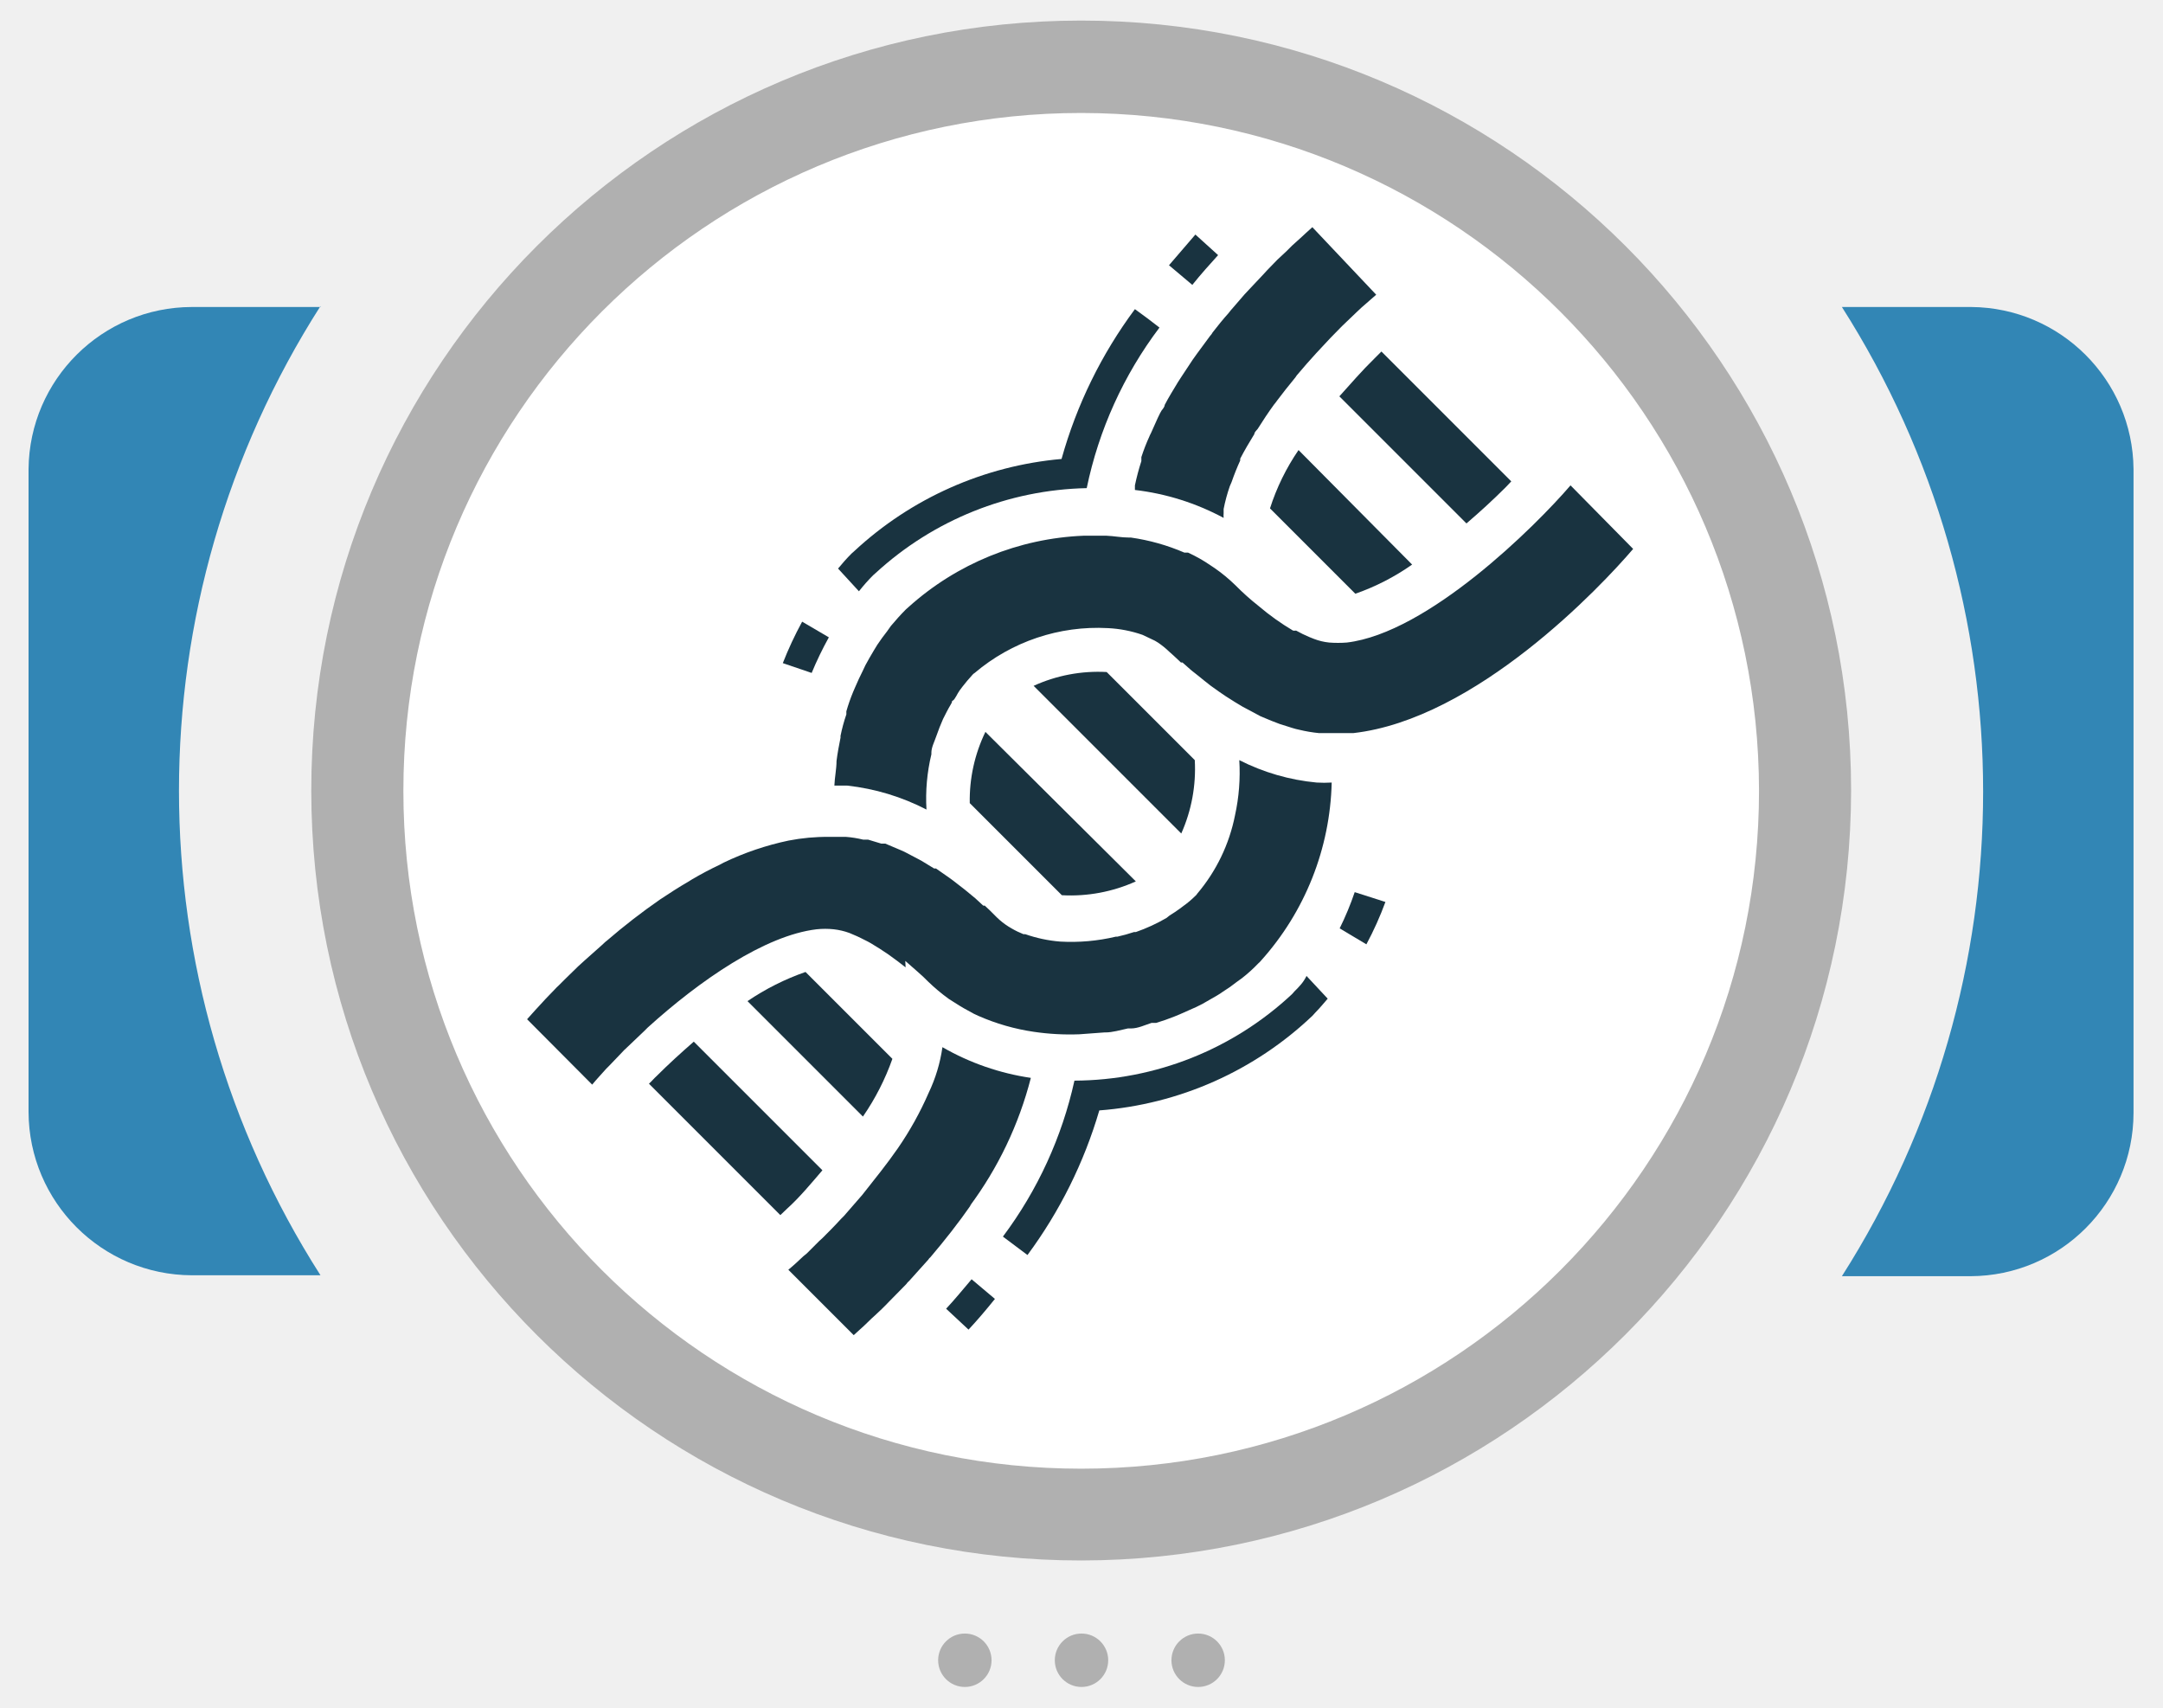
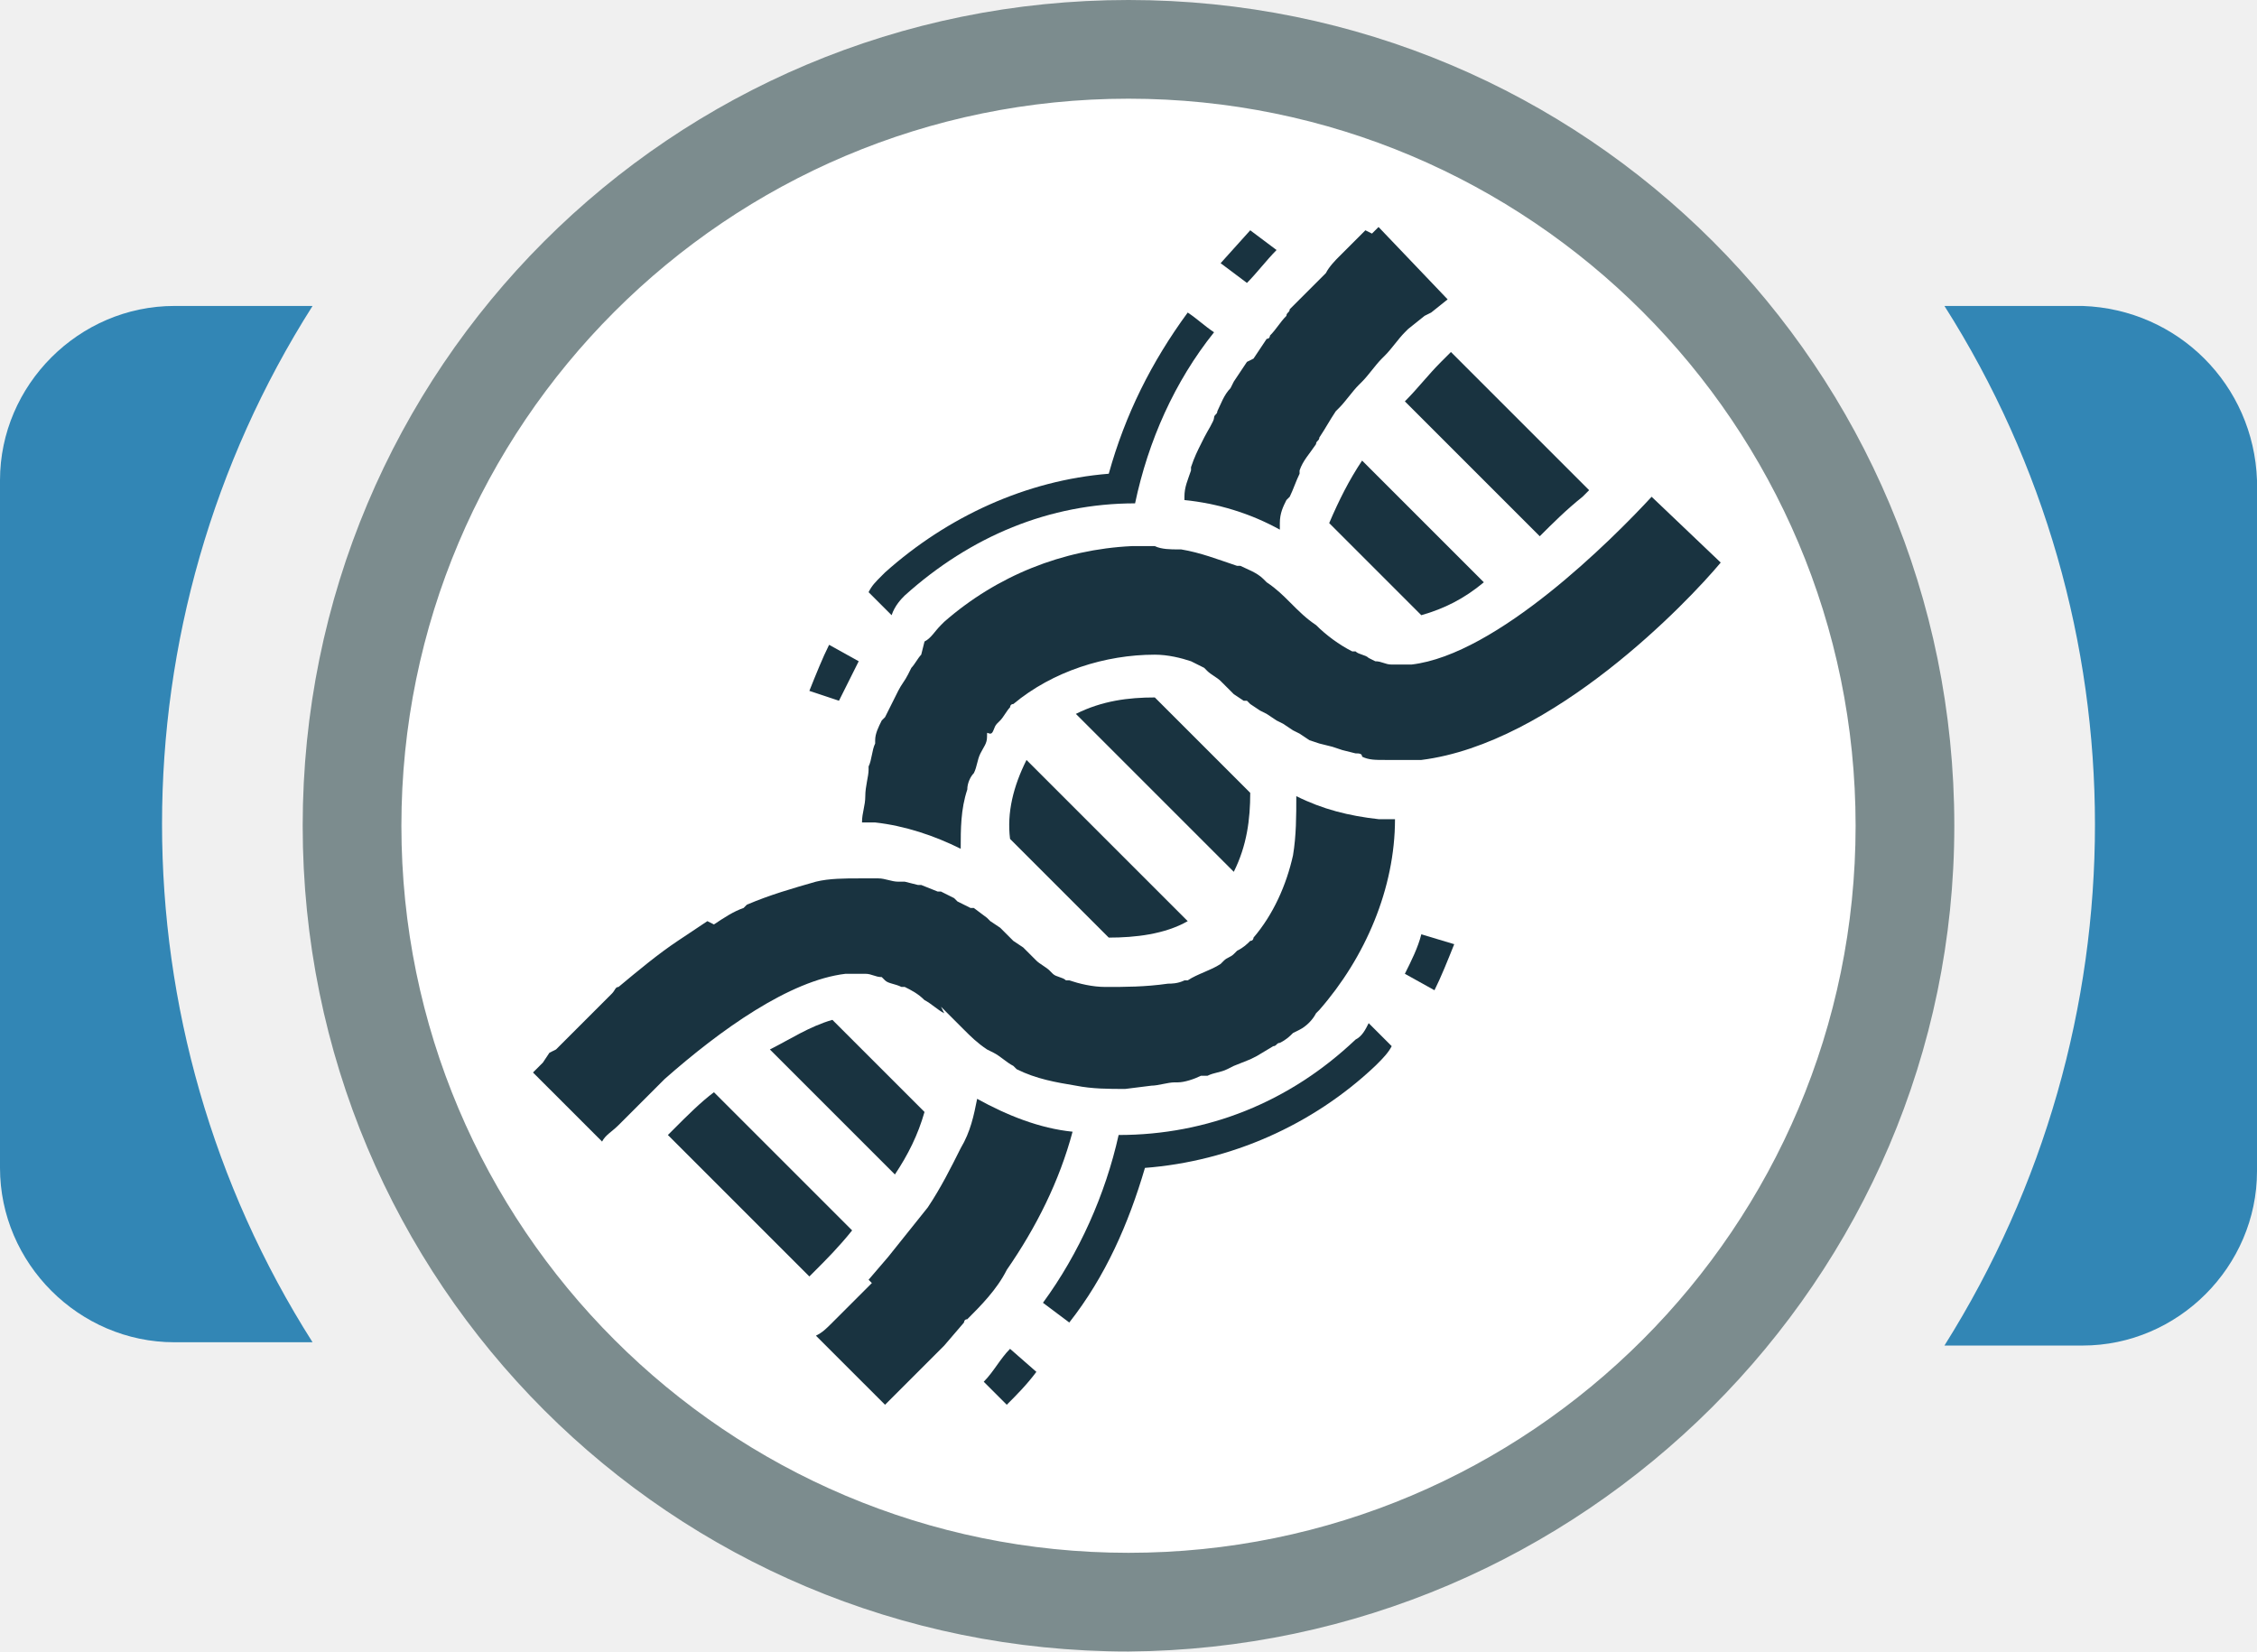
- <svg xmlns="http://www.w3.org/2000/svg" viewBox="0 0 70.46 55.63">
-   <defs>
-     <style>.cls-1{fill:#fff;}.cls-2{fill:#3286b5;}.cls-3{fill:#b0b0b0;}.cls-4{fill:#193340;}</style>
-   </defs>
-   <g id="EPS_BACK" data-name="EPS BACK">
-     <circle class="cls-1" cx="35.23" cy="25.75" r="23.72" />
-     <path class="cls-2" d="M10.44,10H6.25A5.33,5.33,0,0,0,.93,15.28V36.22a5.34,5.34,0,0,0,5.32,5.32h4.19a29.33,29.33,0,0,1,0-31.57Z" />
-     <path class="cls-2" d="M64.21,10H60a29.38,29.38,0,0,1,0,31.57h4.19a5.33,5.33,0,0,0,5.31-5.32V15.28A5.33,5.33,0,0,0,64.21,10Z" />
-     <path class="cls-3" d="M35.23,50.83A25.08,25.08,0,1,1,60.3,25.75,25.11,25.11,0,0,1,35.23,50.83Zm0-47.15A22.08,22.08,0,1,0,57.3,25.75,22.1,22.1,0,0,0,35.23,3.68Z" />
-     <circle class="cls-3" cx="31.43" cy="54.08" r="0.87" />
-     <circle class="cls-3" cx="35.23" cy="54.08" r="0.87" />
-     <circle class="cls-3" cx="39.03" cy="54.08" r="0.87" />
+ <svg xmlns="http://www.w3.org/2000/svg" version="1.1" id="Layer_1" x="0px" y="0px" viewBox="0 0 68.6 50.2" style="enable-background:new 0 0 68.6 50.2;" xml:space="preserve">
+   <style type="text/css">
+ 	.st0{fill:#FFFFFF;}
+ 	.st1{fill:#3286B5;}
+ 	.st2{fill:#7C8C8E;}
+ 	.st3{display:none;fill:#B0B0B0;}
+ 	.st4{fill:#193340;}
+ </style>
+   <g id="EPS_BACK">
+     <circle class="st0" cx="34.3" cy="25.1" r="23.7" />
+     <path class="st1" d="M9.5,9.3H5.3C2.4,9.3,0,11.7,0,14.6v20.9c0,2.9,2.4,5.3,5.3,5.3h4.2C3.4,31.2,3.4,18.9,9.5,9.3L9.5,9.3z" />
+     <path class="st1" d="M63.3,9.3h-4.2c6.1,9.6,6.1,21.9,0,31.6h4.2c2.9,0,5.3-2.4,5.3-5.3v-21C68.5,11.7,66.2,9.4,63.3,9.3z" />
+     <path class="st2" d="M34.3,50.2c-13.9,0-25.1-11.2-25.1-25.1C9.2,11.2,20.4,0,34.3,0c13.9,0,25.1,11.2,25.1,25.1c0,0,0,0,0,0   C59.4,38.9,48.1,50.1,34.3,50.2z M34.3,3c-12.2,0-22.1,9.9-22.1,22.1s9.9,22.1,22.1,22.1c12.2,0,22.1-9.9,22.1-22.1c0,0,0,0,0,0   C56.4,12.9,46.5,3,34.3,3z" />
+     <circle class="st3" cx="30.5" cy="53.4" r="0.9" />
+     <circle class="st3" cx="34.3" cy="53.4" r="0.9" />
+     <circle class="st3" cx="38.1" cy="53.4" r="0.9" />
  </g>
-   <g id="EPS_ICON" data-name="EPS ICON">
-     <path class="cls-4" d="M31.58,39.3a12,12,0,0,0,2-4.19,8.15,8.15,0,0,1-2.88-1,5.13,5.13,0,0,1-.45,1.49h0a10.72,10.72,0,0,1-1,1.8h0c-.36.52-.75,1-1.16,1.52h0l-.6.69-.1.1c-.2.22-.4.42-.6.62l0,0-.1.09-.41.41-.11.09c-.17.16-.33.31-.49.44l2.13,2.13.22-.2.1-.09.27-.26.11-.1c.14-.13.29-.27.44-.43h0l.57-.58a.52.52,0,0,1,.1-.11l.62-.69a.27.27,0,0,1,.07-.08c.45-.53.91-1.11,1.34-1.73Z" />
-     <path class="cls-4" d="M51.16,15.81c-1.16,1.35-4.65,4.81-7.29,5.12v0a3.82,3.82,0,0,1-.57,0,1.91,1.91,0,0,1-.5-.12l-.15-.06a4.25,4.25,0,0,1-.43-.21.31.31,0,0,1-.1,0A8.09,8.09,0,0,1,41,19.74h0a8.18,8.18,0,0,1-.76-.68,5.19,5.19,0,0,0-.68-.56l-.12-.08A4.88,4.88,0,0,0,38.7,18L38.58,18a6.81,6.81,0,0,0-1.74-.49h-.06c-.25,0-.49-.05-.74-.06h0c-.24,0-.49,0-.74,0h0a9.07,9.07,0,0,0-5.7,2.32l-.09.08h0c-.17.17-.33.35-.49.54l-.12.17c-.11.14-.22.29-.32.44l-.11.18c-.1.16-.19.33-.28.49l-.08.17c-.09.18-.18.37-.26.56l-.06.14a5.83,5.83,0,0,0-.22.63l0,.1a5.56,5.56,0,0,0-.19.7l0,.06c-.05.25-.1.51-.13.76v0c0,.26-.06.53-.07.8h0c.14,0,.28,0,.42,0a7.37,7.37,0,0,1,2.58.78,6.16,6.16,0,0,1,.16-1.8v-.05c0-.18.1-.36.16-.54v0c.07-.2.14-.38.22-.56h0c.08-.16.16-.32.25-.47s0-.09.07-.13.14-.22.22-.33l.09-.12c.1-.13.21-.26.32-.38h0a.27.27,0,0,1,.08-.07,6.19,6.19,0,0,1,4.34-1.46h0a4,4,0,0,1,1.13.22l0,0,.4.19.1.06a2.69,2.69,0,0,1,.37.3l.09.08,0,0,.12.11,0,0,.17.16.05,0,.26.23h0l.06.05.14.11.26.21.19.15.28.2.22.15.3.19.25.15.32.17.26.14.36.15.26.1.41.13a2,2,0,0,0,.23.06,4.64,4.64,0,0,0,.65.11h.38c.21,0,.42,0,.62,0l.11,0c4-.45,8.07-4.77,9.12-6Z" />
-     <path class="cls-4" d="M29.49,31.3l.41.36h0c.13.11.24.22.33.31h0a6.22,6.22,0,0,0,.68.57l.19.12c.2.13.41.25.62.36l.15.07a7,7,0,0,0,1.81.52,8.07,8.07,0,0,0,1.48.08l.81-.06H36c.25,0,.5-.08.74-.13l.1,0c.23,0,.45-.11.67-.18l.15,0q.3-.09.6-.21l.17-.07.54-.24.2-.1.47-.27a2.26,2.26,0,0,0,.2-.13,4.37,4.37,0,0,0,.44-.31l.18-.13a4.88,4.88,0,0,0,.53-.48h0a.6.6,0,0,0,.08-.08,9,9,0,0,0,2.31-5.81,4,4,0,0,1-.49,0,7,7,0,0,1-2.52-.73,6.5,6.5,0,0,1-.14,1.8A5.64,5.64,0,0,1,39,29.11a.27.27,0,0,1-.07.08h0a3.05,3.05,0,0,1-.38.32l-.12.09c-.1.07-.21.15-.33.22L38,29.9a5.75,5.75,0,0,1-1,.46l-.06,0a5.44,5.44,0,0,1-.54.15h-.05a6.3,6.3,0,0,1-1.82.16,4.54,4.54,0,0,1-1.13-.24l-.06,0a2.81,2.81,0,0,1-.39-.19l-.1-.06a2.28,2.28,0,0,1-.38-.3h0l-.09-.09,0,0-.13-.13,0,0-.17-.16-.05,0-.26-.24h0l-.34-.28-.09-.07-.31-.24-.11-.08-.43-.3-.06,0-.41-.25-.15-.08-.4-.21-.11-.05-.52-.22-.13,0-.43-.13-.16,0a3.44,3.44,0,0,0-.56-.09H27a6.52,6.52,0,0,0-1.31.12,9.31,9.31,0,0,0-2.12.72l-.13.07c-.3.14-.6.3-.89.47l-.13.08c-.31.18-.62.38-.92.58l0,0a20.72,20.72,0,0,0-1.73,1.34c-.07.05-.12.11-.18.16l-.54.48-.22.2-.44.43-.19.19a1.85,1.85,0,0,0-.14.14l-.28.29-.11.12-.24.26-.26.29,2.12,2.13c.14-.17.3-.34.46-.52l.09-.09.45-.47a.46.46,0,0,1,.07-.07l0,0,.63-.6.11-.11c1.7-1.54,3.82-3,5.5-3.2a2.63,2.63,0,0,1,.56,0,2.19,2.19,0,0,1,.51.12l.14.06c.15.06.3.14.46.22l.09.05c.19.11.39.24.58.37h0c.2.14.38.28.56.42" />
-     <path class="cls-4" d="M37.44,14.22a6.16,6.16,0,0,0-.26.67s0,.09,0,.13a7.69,7.69,0,0,0-.21.79l0,.15a8.07,8.07,0,0,1,2.89.91.77.77,0,0,1,0-.15s0-.1,0-.14a5.44,5.44,0,0,1,.2-.74l.06-.14A8,8,0,0,1,40.4,15l0-.06c.14-.27.3-.54.46-.8,0-.06.07-.12.11-.17.17-.27.34-.53.53-.79a1.47,1.47,0,0,0,.1-.13c.18-.24.37-.48.56-.71a.76.76,0,0,0,.08-.11c.21-.25.42-.49.64-.73l.14-.15c.21-.23.43-.46.64-.67l0,0,.08-.08.46-.44.16-.15.47-.41L42.75,7.4l0,0-.21.19-.14.13L42.09,8l-.18.18-.3.28c-.14.15-.29.29-.44.46h0l-.48.51-.15.16-.38.44a2.09,2.09,0,0,0-.14.17c-.18.2-.35.41-.52.63a.44.44,0,0,1-.08.11l-.42.57-.15.21-.37.56-.11.17c-.15.25-.3.49-.43.74,0,.06-.06.13-.1.18s-.2.4-.29.61S37.47,14.14,37.44,14.22Z" />
-     <path class="cls-4" d="M41.37,16.56l2.78,2.78A7.52,7.52,0,0,0,46,18.39L42.3,14.66A7.28,7.28,0,0,0,41.37,16.56Z" />
-     <path class="cls-4" d="M43.63,12.91l4.14,4.14c.42-.36.85-.75,1.28-1.18l.18-.19L45,11.45l-.22.22C44.36,12.08,44,12.5,43.63,12.91Z" />
-     <path class="cls-4" d="M38.92,24.76l-2.87-2.87a5.06,5.06,0,0,0-2.38.45l4.81,4.81A5.16,5.16,0,0,0,38.92,24.76Z" />
-     <path class="cls-4" d="M26.79,38.12,22.6,33.93c-.4.35-.81.72-1.21,1.12-.09.08-.16.17-.25.25l4.28,4.28.22-.21C26.05,39,26.43,38.54,26.79,38.12Z" />
-     <path class="cls-4" d="M29.07,34.49l-2.83-2.83a8.11,8.11,0,0,0-1.89.95l3.76,3.76A8,8,0,0,0,29.07,34.49Z" />
-     <path class="cls-4" d="M31.59,26.16l3,3A5.16,5.16,0,0,0,37,28.71L32.1,23.84A5.11,5.11,0,0,0,31.59,26.16Z" />
-     <path class="cls-4" d="M28.44,18.74h0l.09-.08a10.49,10.49,0,0,1,6.87-2.76,13.08,13.08,0,0,1,2.37-5.23c-.28-.22-.51-.39-.8-.6a14.89,14.89,0,0,0-2.39,4.88,11.38,11.38,0,0,0-6.75,3l-.09.08c-.16.16-.3.32-.44.49l.68.74C28.13,19.07,28.28,18.9,28.44,18.74Z" />
-     <path class="cls-4" d="M39.68,8.31l-.74-.67-.86,1,.76.64C39.12,8.93,39.4,8.62,39.68,8.31Z" />
-     <path class="cls-4" d="M27,20.76l-.87-.51a11.9,11.9,0,0,0-.63,1.35l.94.32A11.28,11.28,0,0,1,27,20.76Z" />
-     <path class="cls-4" d="M42.17,32.29l-.08.09A10.44,10.44,0,0,1,35,35.2a13.23,13.23,0,0,1-2.33,5.08l.8.6a15,15,0,0,0,2.34-4.71,11.32,11.32,0,0,0,6.95-3.09l.09-.1c.14-.14.27-.3.4-.45l-.69-.74C42.46,32,42.32,32.14,42.17,32.29Z" />
-     <path class="cls-4" d="M43.64,30.24l.87.52a10.74,10.74,0,0,0,.62-1.38l-1-.32A9.7,9.7,0,0,1,43.64,30.24Z" />
-     <path class="cls-4" d="M30.82,42.63l.73.68c.29-.31.57-.64.86-1l-.76-.64C31.37,42,31.1,42.33,30.82,42.63Z" />
+   <g id="EPS_ICON">
+     <path class="st4" d="M30.6,38.6c0.9-1.3,1.6-2.7,2-4.2c-1-0.1-2-0.5-2.9-1c-0.1,0.5-0.2,1-0.5,1.5l0,0c-0.3,0.6-0.6,1.2-1,1.8l0,0   c-0.4,0.5-0.8,1-1.2,1.5l0,0l-0.6,0.7L26.5,39c-0.2,0.2-0.4,0.4-0.6,0.6l0,0l-0.1,0.1l-0.4,0.4l-0.1,0.1c-0.2,0.2-0.3,0.3-0.5,0.4   l2.1,2.1l0.2-0.2l0.1-0.1l0.3-0.3l0.1-0.1c0.1-0.1,0.3-0.3,0.4-0.4l0,0l0.6-0.6c0,0,0.1-0.1,0.1-0.1l0.6-0.7c0,0,0-0.1,0.1-0.1   C29.8,39.7,30.3,39.2,30.6,38.6L30.6,38.6z" />
+     <path class="st4" d="M50.2,15.1c-1.2,1.3-4.7,4.8-7.3,5.1l0,0c-0.2,0-0.4,0-0.6,0c-0.2,0-0.3-0.1-0.5-0.1l-0.2-0.1   c-0.1-0.1-0.3-0.1-0.4-0.2c0,0-0.1,0-0.1,0c-0.4-0.2-0.8-0.5-1.1-0.8l0,0c-0.3-0.2-0.5-0.4-0.8-0.7c-0.2-0.2-0.4-0.4-0.7-0.6   l-0.1-0.1c-0.2-0.2-0.5-0.3-0.7-0.4h-0.1c-0.6-0.2-1.1-0.4-1.7-0.5h-0.1c-0.2,0-0.5,0-0.7-0.1l0,0c-0.2,0-0.5,0-0.7,0l0,0   c-2.1,0.1-4.1,0.9-5.7,2.3l-0.1,0.1l0,0c-0.2,0.2-0.3,0.4-0.5,0.5L28,19.9c-0.1,0.1-0.2,0.3-0.3,0.4l-0.1,0.2   c-0.1,0.2-0.2,0.3-0.3,0.5l-0.1,0.2c-0.1,0.2-0.2,0.4-0.3,0.6l-0.1,0.1c-0.1,0.2-0.2,0.4-0.2,0.6v0.1c-0.1,0.2-0.1,0.5-0.2,0.7v0.1   c0,0.2-0.1,0.5-0.1,0.8l0,0c0,0.3-0.1,0.5-0.1,0.8l0,0c0.1,0,0.3,0,0.4,0c0.9,0.1,1.8,0.4,2.6,0.8c0-0.6,0-1.2,0.2-1.8v0   c0-0.2,0.1-0.4,0.2-0.5l0,0c0.1-0.2,0.1-0.4,0.2-0.6l0,0c0.1-0.2,0.2-0.3,0.2-0.5s0-0.1,0.1-0.1s0.1-0.2,0.2-0.3l0.1-0.1   c0.1-0.1,0.2-0.3,0.3-0.4l0,0c0,0,0-0.1,0.1-0.1c1.2-1,2.8-1.5,4.3-1.5l0,0c0.4,0,0.8,0.1,1.1,0.2l0,0l0.4,0.2l0.1,0.1   c0.1,0.1,0.3,0.2,0.4,0.3l0.1,0.1l0,0l0.1,0.1l0,0l0.2,0.2h0l0.3,0.2l0,0l0.1,0l0.1,0.1l0.3,0.2l0.2,0.1l0.3,0.2L39,22l0.3,0.2   l0.2,0.1l0.3,0.2l0.3,0.1l0.4,0.1l0.3,0.1l0.4,0.1c0.1,0,0.2,0,0.2,0.1c0.2,0.1,0.4,0.1,0.7,0.1h0.4c0.2,0,0.4,0,0.6,0h0.1   c4-0.5,8.1-4.8,9.1-6L50.2,15.1z" />
+     <path class="st4" d="M28.6,30.6L29,31l0,0c0.1,0.1,0.2,0.2,0.3,0.3l0,0c0.2,0.2,0.4,0.4,0.7,0.6l0.2,0.1c0.2,0.1,0.4,0.3,0.6,0.4   l0.1,0.1c0.6,0.3,1.2,0.4,1.8,0.5c0.5,0.1,1,0.1,1.5,0.1L35,33h0c0.2,0,0.5-0.1,0.7-0.1h0.1c0.2,0,0.5-0.1,0.7-0.2h0.2   c0.2-0.1,0.4-0.1,0.6-0.2l0.2-0.1l0.5-0.2l0.2-0.1l0.5-0.3c0.1,0,0.1-0.1,0.2-0.1c0.2-0.1,0.3-0.2,0.4-0.3l0.2-0.1   c0.2-0.1,0.4-0.3,0.5-0.5l0,0c0,0,0.1-0.1,0.1-0.1c1.4-1.6,2.3-3.7,2.3-5.8c-0.2,0-0.3,0-0.5,0c-0.9-0.1-1.7-0.3-2.5-0.7   c0,0.6,0,1.2-0.1,1.8c-0.2,0.9-0.6,1.8-1.2,2.5c0,0,0,0.1-0.1,0.1l0,0c-0.1,0.1-0.2,0.2-0.4,0.3l-0.1,0.1c-0.1,0.1-0.2,0.1-0.3,0.2   l-0.1,0.1c-0.3,0.2-0.7,0.3-1,0.5H36c-0.2,0.1-0.4,0.1-0.5,0.1h0C34.8,30,34.2,30,33.6,30c-0.4,0-0.8-0.1-1.1-0.2h-0.1   c-0.1-0.1-0.3-0.1-0.4-0.2l-0.1-0.1c-0.1-0.1-0.3-0.2-0.4-0.3l0,0l-0.1-0.1l0,0L31.3,29l0,0l-0.2-0.2h0l-0.3-0.2l0,0l-0.3-0.3   l-0.1-0.1L30.1,28L30,27.9l-0.4-0.3h-0.1l-0.4-0.2l-0.1-0.1l-0.4-0.2l-0.1,0l-0.5-0.2h-0.1l-0.4-0.1h-0.2c-0.2,0-0.4-0.1-0.6-0.1   h-0.6c-0.4,0-0.9,0-1.3,0.1c-0.7,0.2-1.4,0.4-2.1,0.7l-0.1,0.1c-0.3,0.1-0.6,0.3-0.9,0.5L21.5,28c-0.3,0.2-0.6,0.4-0.9,0.6l0,0   C20,29,19.4,29.5,18.8,30c-0.1,0-0.1,0.1-0.2,0.2l-0.5,0.5l-0.2,0.2l-0.4,0.4l-0.2,0.2c0,0-0.1,0.1-0.1,0.1l-0.3,0.3L16.7,32   l-0.2,0.3l-0.3,0.3l2.1,2.1c0.1-0.2,0.3-0.3,0.5-0.5l0.1-0.1l0.5-0.5c0,0,0,0,0.1-0.1l0,0l0.6-0.6l0.1-0.1c1.7-1.5,3.8-3,5.5-3.2   c0.2,0,0.4,0,0.6,0c0.2,0,0.3,0.1,0.5,0.1l0.1,0.1c0.1,0.1,0.3,0.1,0.5,0.2l0.1,0c0.2,0.1,0.4,0.2,0.6,0.4l0,0   c0.2,0.1,0.4,0.3,0.6,0.4" />
+     <path class="st4" d="M36.5,13.5c-0.1,0.2-0.2,0.4-0.3,0.7c0,0,0,0.1,0,0.1c-0.1,0.3-0.2,0.5-0.2,0.8v0.1c1,0.1,2,0.4,2.9,0.9   c0,0,0-0.1,0-0.1c0,0,0-0.1,0-0.1c0-0.3,0.1-0.5,0.2-0.7l0.1-0.1c0.1-0.2,0.2-0.5,0.3-0.7v-0.1c0.1-0.3,0.3-0.5,0.5-0.8   c0-0.1,0.1-0.1,0.1-0.2c0.2-0.3,0.3-0.5,0.5-0.8c0,0,0.1-0.1,0.1-0.1c0.2-0.2,0.4-0.5,0.6-0.7c0,0,0.1-0.1,0.1-0.1   c0.2-0.2,0.4-0.5,0.6-0.7l0.1-0.1c0.2-0.2,0.4-0.5,0.6-0.7l0,0l0.1-0.1l0.5-0.4l0.2-0.1l0.5-0.4l-2.1-2.2l0,0l-0.2,0.2L41.5,7   l-0.3,0.3L41,7.5l-0.3,0.3c-0.1,0.1-0.3,0.3-0.4,0.5l0,0l-0.5,0.5l-0.2,0.2l-0.4,0.4c0,0.1-0.1,0.1-0.1,0.2   c-0.2,0.2-0.3,0.4-0.5,0.6c0,0,0,0.1-0.1,0.1l-0.4,0.6L37.9,11l-0.4,0.6l-0.1,0.2c-0.2,0.2-0.3,0.5-0.4,0.7c0,0.1-0.1,0.1-0.1,0.2   s-0.2,0.4-0.3,0.6S36.5,13.5,36.5,13.5z" />
+     <path class="st4" d="M40.4,15.9l2.8,2.8c0.7-0.2,1.3-0.5,1.9-1L41.4,14C41,14.6,40.7,15.2,40.4,15.9z" />
+     <path class="st4" d="M42.7,12.2l4.1,4.1c0.4-0.4,0.8-0.8,1.3-1.2l0.2-0.2l-4.2-4.2L43.8,11C43.4,11.4,43.1,11.8,42.7,12.2z" />
+     <path class="st4" d="M38,24.1l-2.9-2.9c-0.8,0-1.6,0.1-2.4,0.5l4.8,4.8C37.9,25.7,38,24.9,38,24.1z" />
+     <path class="st4" d="M25.9,37.4l-4.2-4.2c-0.4,0.3-0.8,0.7-1.2,1.1c-0.1,0.1-0.2,0.2-0.2,0.2l4.3,4.3l0.2-0.2   C25.1,38.3,25.5,37.9,25.9,37.4z" />
+     <path class="st4" d="M28.1,33.8L25.3,31c-0.7,0.2-1.3,0.6-1.9,0.9l3.8,3.8C27.6,35.1,27.9,34.5,28.1,33.8z" />
+     <path class="st4" d="M30.7,25.5l3,3c0.8,0,1.7-0.1,2.4-0.5l-4.9-4.9C30.8,23.9,30.6,24.7,30.7,25.5z" />
+     <path class="st4" d="M27.5,18.1L27.5,18.1L27.5,18.1c2-1.8,4.4-2.8,7-2.8c0.4-1.9,1.2-3.7,2.4-5.2c-0.3-0.2-0.5-0.4-0.8-0.6   c-1.1,1.5-1.9,3.1-2.4,4.9c-2.5,0.2-4.9,1.3-6.8,3l-0.1,0.1c-0.2,0.2-0.3,0.3-0.4,0.5l0.7,0.7C27.2,18.4,27.4,18.2,27.5,18.1z" />
+     <path class="st4" d="M38.8,7.6L38,7l-0.9,1l0.8,0.6C38.2,8.3,38.5,7.9,38.8,7.6z" />
+     <path class="st4" d="M26.1,20.1l-0.9-0.5c-0.2,0.4-0.4,0.9-0.6,1.4l0.9,0.3C25.7,20.9,25.9,20.5,26.1,20.1z" />
+     <path class="st4" d="M41.2,31.6L41.2,31.6c-2,1.9-4.5,2.9-7.2,2.9c-0.4,1.8-1.2,3.6-2.3,5.1l0.8,0.6c1.1-1.4,1.8-3,2.3-4.7   c2.6-0.2,5.1-1.3,7-3.1l0.1-0.1c0.1-0.1,0.3-0.3,0.4-0.5l-0.7-0.7C41.5,31.3,41.4,31.5,41.2,31.6z" />
+     <path class="st4" d="M42.7,29.6l0.9,0.5c0.2-0.4,0.4-0.9,0.6-1.4l-1-0.3C43.1,28.8,42.9,29.2,42.7,29.6z" />
+     <path class="st4" d="M29.9,42l0.7,0.7c0.3-0.3,0.6-0.6,0.9-1L30.7,41C30.4,41.3,30.2,41.7,29.9,42z" />
  </g>
</svg>
